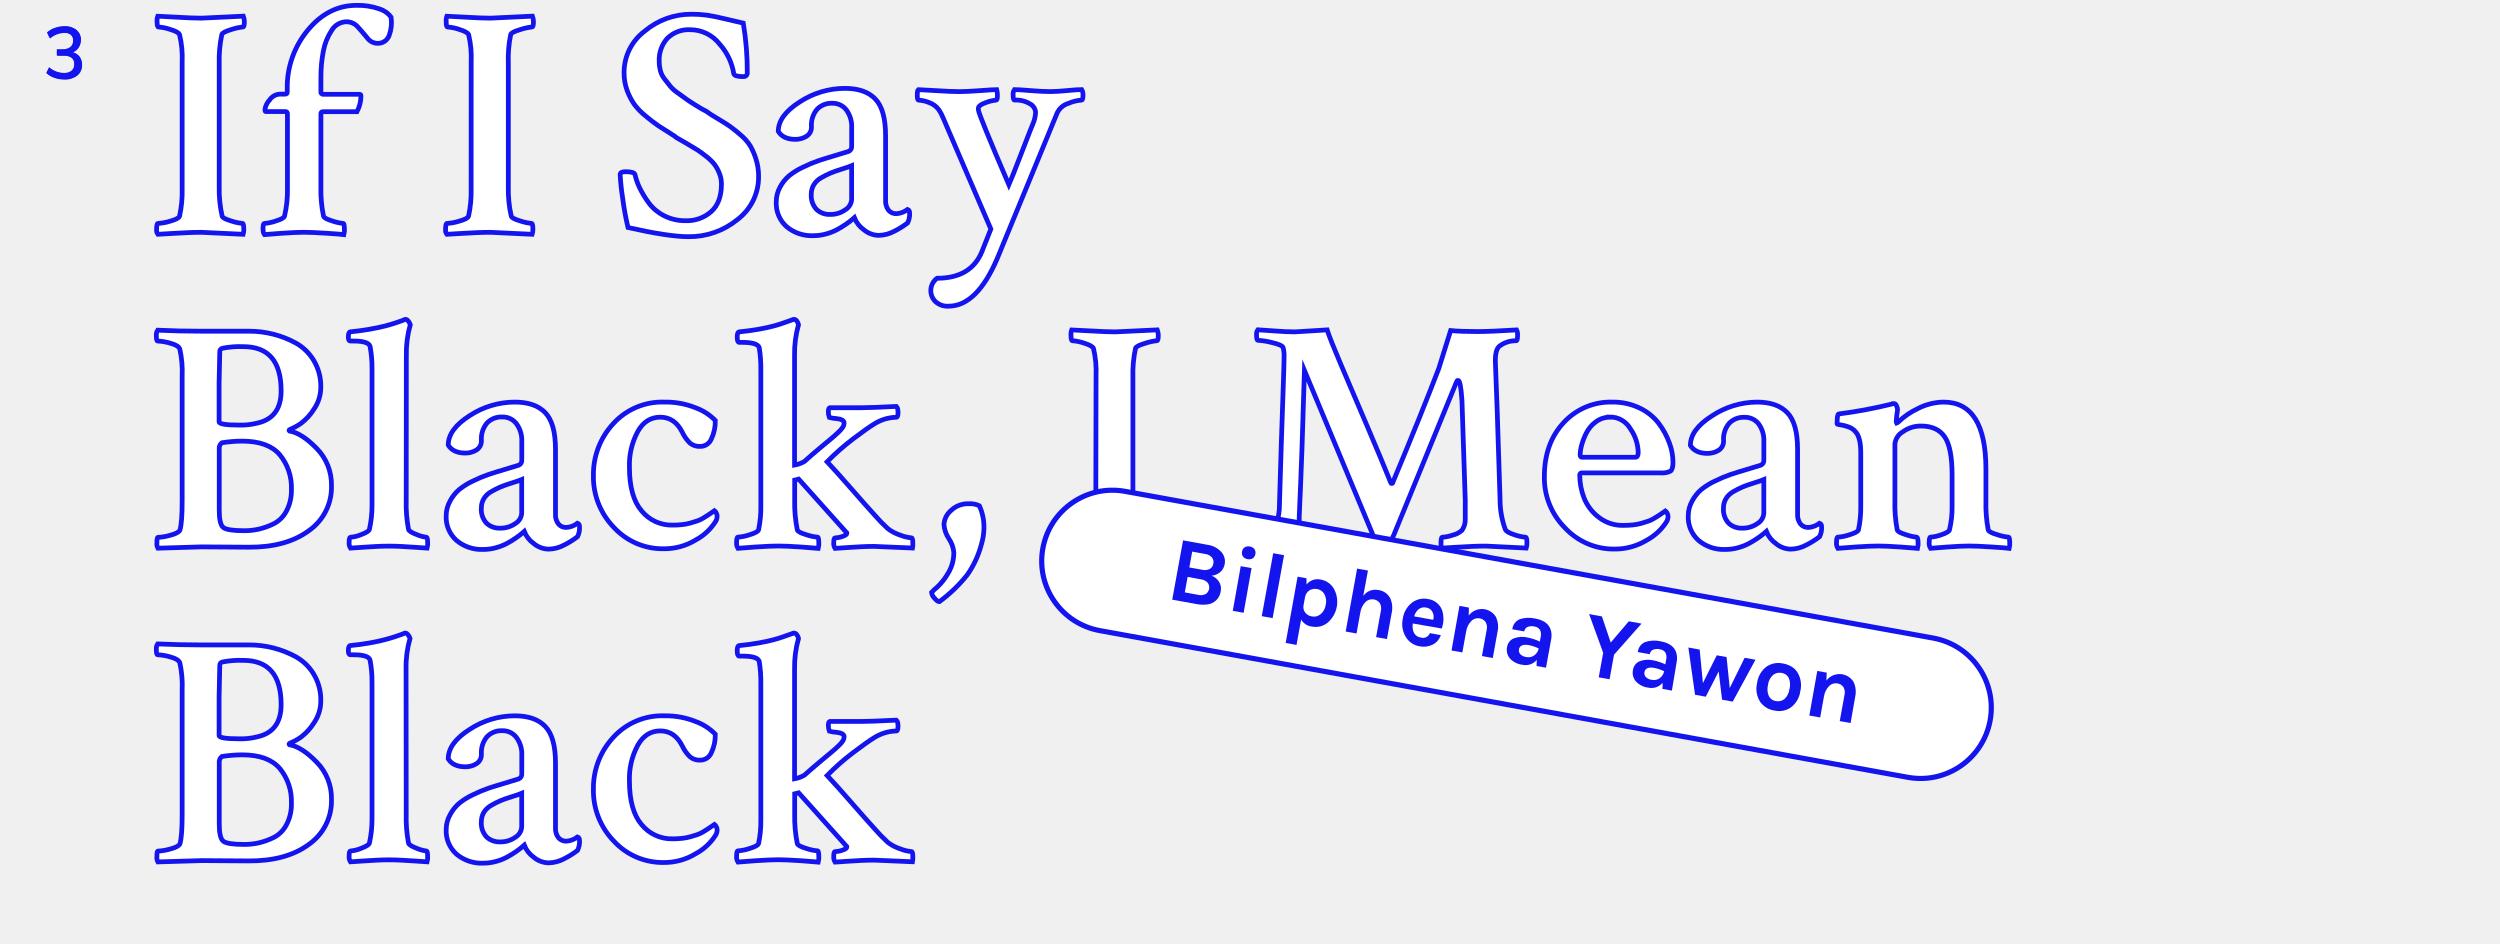
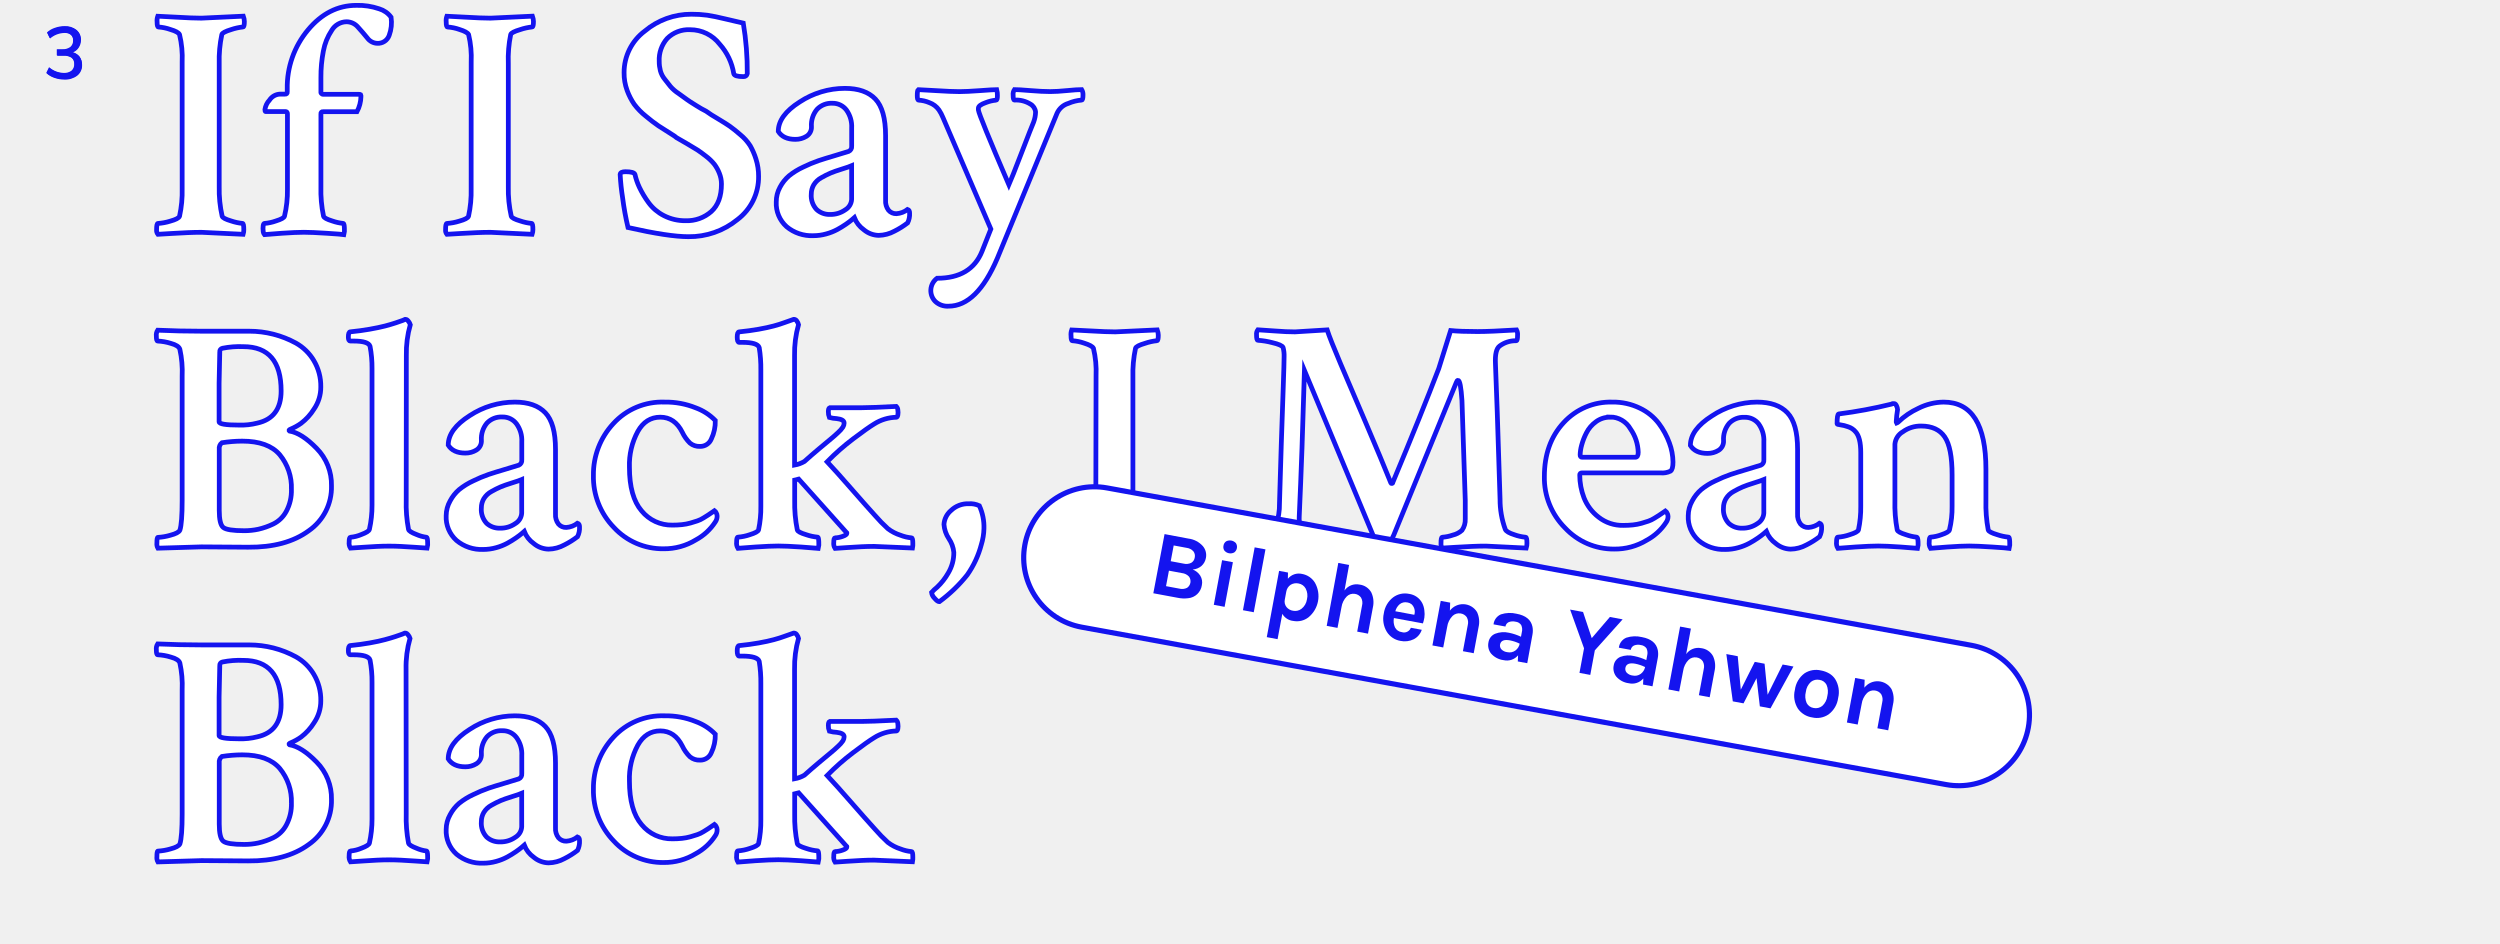
<svg xmlns="http://www.w3.org/2000/svg" id="Layer_1" data-name="Layer 1" viewBox="0 0 629.53 237.62">
  <defs>
    <style>.cls-1,.cls-3{fill:#fff;stroke:#1414ef;stroke-miterlimit:10;}.cls-1{stroke-width:1.2px;}.cls-2{fill:#1414ef;}.cls-3{stroke-width:1.3px;}</style>
  </defs>
  <path class="cls-1" d="M45.87,15.64a24.86,24.86,0,0,0-.66-6.94Q44.88,8,42.89,7.42a11.09,11.09,0,0,0-3-.62q-.33,0-.33-1.24a3.33,3.33,0,0,1,.17-1.49q.41,0,4.58.25t6.4.25q.66,0,10.57-.5a4.24,4.24,0,0,1,.25,1.32q0,1.4-.33,1.4a13.46,13.46,0,0,0-3,.66Q56,8.12,55.86,8.7A30.68,30.68,0,0,0,55.2,16V47a30.62,30.62,0,0,0,.74,7.44q.16.58,2.27,1.2a12.65,12.65,0,0,0,2.85.62c.22,0,.33.52.33,1.57A3.68,3.68,0,0,1,61.23,59q-9.91-.5-10.49-.5-1.65,0-3.47.08l-4,.21L39.76,59a1.61,1.61,0,0,1-.33-1.16c0-1,.11-1.57.33-1.57a13.18,13.18,0,0,0,3.1-.58q2.11-.58,2.35-1.24a28.91,28.91,0,0,0,.66-6.94Z" />
  <path class="cls-1" d="M89.74,1.35a16.27,16.27,0,0,1,5.74.87,5.77,5.77,0,0,1,3,2.11A9.27,9.27,0,0,1,98,8.91a3,3,0,0,1-3,2A3.22,3.22,0,0,1,92.5,9.57Q91.39,8.2,90.15,6.84a3.8,3.8,0,0,0-2.89-1.36,4.4,4.4,0,0,0-3.72,2.15,13.9,13.9,0,0,0-2.11,5.21,33.72,33.72,0,0,0-.62,6.69v3.8c0,.06.05.14.17.25a.47.47,0,0,0,.33.17H90.4a.66.66,0,0,1,.41.08.86.86,0,0,1,.08.5,8.5,8.5,0,0,1-1,3.8H81.31a.44.44,0,0,0-.5.5V47a31.6,31.6,0,0,0,.66,7.44q.16.58,2.19,1.2a11.67,11.67,0,0,0,2.77.62c.17,0,.26.4.29,1.2a4.7,4.7,0,0,1-.12,1.61q-.5-.08-4.3-.33t-5.78-.25q-2,0-5.62.25t-4.3.33a1.56,1.56,0,0,1-.33-.91,4.93,4.93,0,0,1,0-1.28c.05-.41.17-.62.33-.62a11.07,11.07,0,0,0,2.89-.62q2-.62,2.15-1.2a27.39,27.39,0,0,0,.74-6.77v-19c0-.38-.17-.58-.5-.58h-5c-.11,0-.17-.17-.17-.5a4.41,4.41,0,0,1,1.16-2.4,3.32,3.32,0,0,1,2.64-1.49h1.32a.44.44,0,0,0,.5-.5v-.83A22.47,22.47,0,0,1,77.55,7.54Q82.71,1.35,89.74,1.35Z" />
  <path class="cls-1" d="M118.65,15.64A24.89,24.89,0,0,0,118,8.7q-.33-.66-2.31-1.28a11.09,11.09,0,0,0-3-.62q-.33,0-.33-1.24a3.33,3.33,0,0,1,.17-1.49q.41,0,4.58.25t6.4.25q.66,0,10.57-.5a4.26,4.26,0,0,1,.25,1.32q0,1.4-.33,1.4a13.46,13.46,0,0,0-3,.66q-2.23.66-2.4,1.24A30.65,30.65,0,0,0,128,16V47a30.64,30.64,0,0,0,.74,7.44q.16.58,2.27,1.2a12.65,12.65,0,0,0,2.85.62c.22,0,.33.52.33,1.57A3.67,3.67,0,0,1,134,59q-9.91-.5-10.49-.5-1.65,0-3.47.08l-4,.21-3.51.21a1.61,1.61,0,0,1-.33-1.16c0-1,.11-1.57.33-1.57a13.19,13.19,0,0,0,3.1-.58q2.11-.58,2.35-1.24a28.94,28.94,0,0,0,.66-6.94Z" />
  <path class="cls-1" d="M157.15,18.28a13,13,0,0,1,5.21-10.45,18.05,18.05,0,0,1,11.73-4.25,28.87,28.87,0,0,1,4,.25q1.74.25,4.83,1t4.25,1a73.67,73.67,0,0,1,1,12.72.9.9,0,0,1-1,.74q-2.23,0-2.4-.74a14.52,14.52,0,0,0-3.55-7.43,9.38,9.38,0,0,0-7.44-3.64A7.62,7.62,0,0,0,168,9.69a8.09,8.09,0,0,0-2,5.78,9.32,9.32,0,0,0,.29,2.35A5.81,5.81,0,0,0,167.43,20q.87,1.08,1.4,1.78a9.8,9.8,0,0,0,2.07,1.78q1.53,1.08,2.06,1.49t2.48,1.61A25,25,0,0,0,177.8,28a30.41,30.41,0,0,0,2.77,1.78q2.27,1.36,3.18,2a33.75,33.75,0,0,1,2.64,2.11,11.9,11.9,0,0,1,2.52,2.81,17,17,0,0,1,1.45,3.35,13.92,13.92,0,0,1,.66,4.34,13.41,13.41,0,0,1-5.33,10.91,19.11,19.11,0,0,1-12.35,4.3q-5,0-15.2-2.31a72.36,72.36,0,0,1-1.36-7.48,56,56,0,0,1-.62-5.91q.08-.66,1.32-.66,2.15,0,2.4.66A16.07,16.07,0,0,0,161,47.16,24,24,0,0,0,163.3,51a10.89,10.89,0,0,0,3.88,3.3,11.62,11.62,0,0,0,5.49,1.28,9.25,9.25,0,0,0,6.44-2.31q2.56-2.31,2.56-6.94a7.19,7.19,0,0,0-.54-2.73,9.53,9.53,0,0,0-1.24-2.23,12.09,12.09,0,0,0-2.07-2q-1.36-1.07-2.27-1.65t-2.68-1.61l-2.52-1.45a5.67,5.67,0,0,0-.91-.66q-2.4-1.49-3.63-2.31a39.76,39.76,0,0,1-3.18-2.44,16.33,16.33,0,0,1-2.93-3,15.6,15.6,0,0,1-1.78-3.47A12.42,12.42,0,0,1,157.15,18.28Z" />
  <path class="cls-1" d="M212.75,22.25q5.12,0,7.68,2.69T223,34.14V50.42a3.77,3.77,0,0,0,.74,2.52,2.48,2.48,0,0,0,2,.87,5.15,5.15,0,0,0,2.81-1.07c.33.11.5.41.5.91a4.91,4.91,0,0,1-.5,2.48,20.43,20.43,0,0,1-3.3,2.07,8.61,8.61,0,0,1-4,1.07,6,6,0,0,1-3.72-1.41,6.78,6.78,0,0,1-2.4-3.06l-.62.54q-.54.46-1.49,1.12a24.47,24.47,0,0,1-2.15,1.32,13.18,13.18,0,0,1-2.81,1.12,12,12,0,0,1-3.26.45,9.86,9.86,0,0,1-6.73-2.27,7.85,7.85,0,0,1-2.6-6.24,7.61,7.61,0,0,1,.95-3.72,9.87,9.87,0,0,1,2.27-2.85,16.92,16.92,0,0,1,3.55-2.19,33.8,33.8,0,0,1,3.84-1.61q1.61-.54,4.13-1.28t3.51-1.07a1.3,1.3,0,0,0,.74-1.32V32.24a7.09,7.09,0,0,0-1.32-4.54A4.31,4.31,0,0,0,209.61,26a5,5,0,0,0-3.88,1.53,6.18,6.18,0,0,0-1.4,4.34,2.68,2.68,0,0,1-1.24,2.44,5.14,5.14,0,0,1-2.81.78q-3.06,0-4.3-2,0-4,5.41-7.43A20.72,20.72,0,0,1,212.75,22.25ZM209,54a6.4,6.4,0,0,0,3.84-1.16,3.27,3.27,0,0,0,1.61-2.64V41.74q-.58.25-2.44.83t-2.85,1a22.51,22.51,0,0,0-2.31,1.16,5,5,0,0,0-1.94,1.82,4.55,4.55,0,0,0-.62,2.31,5.09,5.09,0,0,0,1.32,3.88A4.75,4.75,0,0,0,209,54Z" />
  <path class="cls-1" d="M241.58,23.07q1.82,0,5.2-.25t4.21-.25a5.54,5.54,0,0,1,.17,1.49q0,1.16-.33,1.16a9,9,0,0,0-2.6.62q-1.78.62-1.86,1.36v.5q.16,1.32,7.68,18.84.66-1.49,3.22-8.14t3-7.64a7.75,7.75,0,0,0,.5-2.56,2.6,2.6,0,0,0-1.32-2,6.8,6.8,0,0,0-4-1q-.33,0-.33-1.24a2.08,2.08,0,0,1,.33-1.4q1,0,4,.25t5,.25q1.74,0,4.25-.25t3.68-.25a2.35,2.35,0,0,1,.33,1.32c0,.88-.11,1.32-.33,1.32a10.48,10.48,0,0,0-3.35.83,4.56,4.56,0,0,0-2.85,2.48L251.16,65Q246,77.1,238.85,77.1a4.47,4.47,0,0,1-3.3-1.16,3.86,3.86,0,0,1,.41-5.87q8.59,0,11.32-6.77,2-5,2.23-5.62L237.45,29.6a10.69,10.69,0,0,0-1-1.9A5,5,0,0,0,234,25.84a7.81,7.81,0,0,0-2.69-.62q-.33,0-.33-1.16,0-1.32.25-1.49.5,0,4.42.25T241.58,23.07Z" />
  <path class="cls-1" d="M45.87,125.95V94.72a26.17,26.17,0,0,0-.58-6.77Q45,87,43,86.46a13,13,0,0,0-3.3-.58q-.33,0-.33-1.24a2.25,2.25,0,0,1,.33-1.49q5.45.25,11,.25,4.21,0,7.1,0t5,0a24.47,24.47,0,0,1,11.73,3A12.17,12.17,0,0,1,79,90.76a12.53,12.53,0,0,1,1.78,6.69A9.68,9.68,0,0,1,79.08,103a13.36,13.36,0,0,1-3.26,3.59,13.57,13.57,0,0,1-2.6,1.45q-.66.25-.33.5,3.06.5,6.82,4.34a13,13,0,0,1,3.76,9.46,13.33,13.33,0,0,1-5.74,11.32q-5.74,4.21-15.24,4.13l-11.73-.08-11,.33a2.16,2.16,0,0,1-.25-1.32q0-1.4.25-1.4a13.6,13.6,0,0,0,3.14-.54q2.06-.54,2.4-1.28Q45.87,131.73,45.87,125.95Zm18.92-19.41q6-1.32,6-8.1,0-11.15-9.5-11.15A22.1,22.1,0,0,0,56,87.7a.83.83,0,0,0-.66.91l-.17,7.93v9.67q0,.83,5,.83A16.34,16.34,0,0,0,64.79,106.54Zm8.59,16.69a12.94,12.94,0,0,0-2.93-8.72q-2.93-3.43-9.46-3.43a34.41,34.41,0,0,0-5.12.41,1.8,1.8,0,0,0-.66,1.65v15.37q0,3.47,1,4.3t5.29.83a17,17,0,0,0,3.55-.37,17.65,17.65,0,0,0,3.76-1.32,7.43,7.43,0,0,0,3.3-3.22A11,11,0,0,0,73.38,123.22Z" />
  <path class="cls-1" d="M102.29,125.87a33.9,33.9,0,0,0,.58,7.44q.16.58,2,1.28a9,9,0,0,0,2.52.7q.25,0,.29,1.16a4.49,4.49,0,0,1-.12,1.57l-3.1-.21L101,137.6q-1.57-.08-3-.08-1.57,0-3.14.08l-3.47.21-3.14.21a2.33,2.33,0,0,1-.33-1.53c0-.8.11-1.2.33-1.2a8.83,8.83,0,0,0,2.77-.7q1.86-.7,2-1.28a27.38,27.38,0,0,0,.66-6.11V92.82a28.8,28.8,0,0,0-.5-5.62q-.41-1.32-4.13-1.32h-.83q-.5,0-.5-1,0-1.32.5-1.32,2.56-.25,4.87-.66T97,82.08q1.53-.41,2.64-.78t1.78-.62l.58-.25h.17c.22,0,.45.17.7.5a2.52,2.52,0,0,1,.45.83,26.12,26.12,0,0,0-1,7.77Z" />
  <path class="cls-1" d="M129.64,101.25q5.12,0,7.68,2.69t2.56,9.21v16.28a3.76,3.76,0,0,0,.74,2.52,2.48,2.48,0,0,0,2,.87,5.15,5.15,0,0,0,2.81-1.07c.33.11.5.41.5.91a4.91,4.91,0,0,1-.5,2.48,20.43,20.43,0,0,1-3.3,2.07,8.61,8.61,0,0,1-4,1.07,6,6,0,0,1-3.72-1.41,6.77,6.77,0,0,1-2.4-3.06l-.62.54q-.54.46-1.49,1.12a24.48,24.48,0,0,1-2.15,1.32,13.17,13.17,0,0,1-2.81,1.12,12,12,0,0,1-3.26.45,9.86,9.86,0,0,1-6.73-2.27,7.85,7.85,0,0,1-2.6-6.24,7.61,7.61,0,0,1,1-3.72,9.88,9.88,0,0,1,2.27-2.85,16.93,16.93,0,0,1,3.55-2.19,33.8,33.8,0,0,1,3.84-1.61q1.61-.54,4.13-1.28t3.51-1.07a1.3,1.3,0,0,0,.74-1.32v-4.54a7.09,7.09,0,0,0-1.32-4.54A4.31,4.31,0,0,0,126.5,105a5,5,0,0,0-3.88,1.53,6.18,6.18,0,0,0-1.4,4.34,2.68,2.68,0,0,1-1.24,2.44,5.14,5.14,0,0,1-2.81.78q-3.06,0-4.3-2,0-4,5.41-7.43A20.72,20.72,0,0,1,129.64,101.25ZM125.92,133a6.4,6.4,0,0,0,3.84-1.16,3.27,3.27,0,0,0,1.61-2.64v-8.43q-.58.25-2.44.83t-2.85,1a22.56,22.56,0,0,0-2.31,1.16,5,5,0,0,0-1.94,1.82,4.55,4.55,0,0,0-.62,2.31,5.09,5.09,0,0,0,1.32,3.88A4.75,4.75,0,0,0,125.92,133Z" />
  <path class="cls-1" d="M167.39,101.25a20,20,0,0,1,7.81,1.45,13.18,13.18,0,0,1,4.92,3.18,10.21,10.21,0,0,1-1,4.67,3,3,0,0,1-2.85,1.86,3.7,3.7,0,0,1-2.52-.83,9.38,9.38,0,0,1-1.94-2.73q-1.9-3.8-5.54-3.8t-5.66,3.59a17.66,17.66,0,0,0-2.11,9q0,7.44,3.06,11a9.75,9.75,0,0,0,7.77,3.59,22.67,22.67,0,0,0,2.4-.12,12.37,12.37,0,0,0,2.15-.41q1-.29,1.74-.54a7.11,7.11,0,0,0,1.53-.74l1.12-.7q.33-.21,1.65-1.12a1.37,1.37,0,0,1,.41.5,1.6,1.6,0,0,1,.25.83,2.54,2.54,0,0,1-.5,1.57,13.46,13.46,0,0,1-4.87,4.46,15.18,15.18,0,0,1-8.1,2.23,16.71,16.71,0,0,1-12.52-5.37,18.24,18.24,0,0,1-5.16-13.14,18.78,18.78,0,0,1,5-13A16.64,16.64,0,0,1,167.39,101.25Z" />
  <path class="cls-1" d="M220.1,106.78q-1.65,1-5.25,3.72a58.32,58.32,0,0,0-6.57,5.78q2.4,2.56,6,6.69t6,6.77a39.67,39.67,0,0,0,3.3,3.39,10.45,10.45,0,0,0,3.18,1.65,10,10,0,0,0,2.77.66q.33,0,.33,1.4a4.88,4.88,0,0,1-.08,1.16q-9.09-.41-9.67-.41-1.57,0-3.18.08l-3.55.21-3.1.21a2.24,2.24,0,0,1-.33-1.49c0-.77.11-1.16.33-1.16a5.94,5.94,0,0,0,1.9-.37q1.07-.37,1.07-.79c0-.11,0-.17-.08-.17l-12.06-13.47-1,.25V126a33.75,33.75,0,0,0,.66,7.44q.16.58,2.23,1.2a12,12,0,0,0,2.89.62c.17,0,.26.4.29,1.2a4.69,4.69,0,0,1-.12,1.61q-.58-.08-4.38-.33t-5.7-.25q-2,0-5.74.25t-4.42.33a2.42,2.42,0,0,1-.33-1.57q0-1.24.33-1.24a11.52,11.52,0,0,0,3-.62q2-.62,2.19-1.2a27,27,0,0,0,.58-6V93.15a32.56,32.56,0,0,0-.41-5.62q-.41-1.32-4.3-1.32h-.74q-.5,0-.5-1.32t.5-1.32q2.56-.25,4.87-.66t3.84-.83q1.53-.41,2.64-.83t2.35-.83h.17a.89.89,0,0,1,.66.46,2.28,2.28,0,0,1,.41.87,26.62,26.62,0,0,0-1,7.77v27.59a7.47,7.47,0,0,0,2.48-.91q1.74-1.57,3.76-3.26l2.93-2.44q.91-.74,1.82-1.61a7.33,7.33,0,0,0,1.2-1.36,2,2,0,0,0,.29-1q0-.91-1.86-1.12a8.26,8.26,0,0,1-1.86-.29,3.69,3.69,0,0,1-.25-1.45q0-.87.33-1h8q2.23,0,8.76-.33a1.29,1.29,0,0,1,.41.91,3.71,3.71,0,0,1,0,1.24c-.08.39-.21.58-.37.58A10.85,10.85,0,0,0,220.1,106.78Z" />
  <path class="cls-1" d="M240.18,139.08a7.33,7.33,0,0,0-1.24-3.43,7.45,7.45,0,0,1-1.24-3.59,5,5,0,0,1,1.73-3.47,6.14,6.14,0,0,1,4.54-1.74,5.34,5.34,0,0,1,2.64.5,12.88,12.88,0,0,1,1.16,5.78,14.82,14.82,0,0,1-.66,4,23.73,23.73,0,0,1-3.55,7.64,37.08,37.08,0,0,1-7,6.73h-.08q-.41,0-1.16-.87a2.49,2.49,0,0,1-.74-1.45,11.89,11.89,0,0,1,1.4-1.32,15.14,15.14,0,0,0,2.81-3.59A9.9,9.9,0,0,0,240.18,139.08Z" />
  <path class="cls-1" d="M276,94.64a24.86,24.86,0,0,0-.66-6.94q-.33-.66-2.31-1.28a11.09,11.09,0,0,0-3-.62q-.33,0-.33-1.24a3.33,3.33,0,0,1,.17-1.49q.41,0,4.58.25t6.4.25q.66,0,10.57-.5a4.24,4.24,0,0,1,.25,1.32q0,1.4-.33,1.4a13.46,13.46,0,0,0-3,.66q-2.23.66-2.4,1.24a30.68,30.68,0,0,0-.66,7.27V126a30.62,30.62,0,0,0,.74,7.44q.16.58,2.27,1.2a12.65,12.65,0,0,0,2.85.62c.22,0,.33.52.33,1.57a3.68,3.68,0,0,1-.17,1.16q-9.91-.5-10.49-.5-1.65,0-3.47.08l-4,.21-3.51.21a1.61,1.61,0,0,1-.33-1.16c0-1,.11-1.57.33-1.57a13.18,13.18,0,0,0,3.1-.58q2.11-.58,2.35-1.24a28.91,28.91,0,0,0,.66-6.94Z" />
  <path class="cls-1" d="M326.09,83.57q.41,0,8.1-.5.74,2.31,3.39,8.55t6.49,15.2q3.84,9,6.15,14.75c0,.11.08.17.25.17a.22.22,0,0,0,.25-.25q7.27-17.43,11.57-28.67l3-9.58q2.48.25,6.77.25,3.22,0,9.83-.41a2.4,2.4,0,0,1,.25,1.32q0,1.4-.33,1.4h-.17a6.72,6.72,0,0,0-4,1.32q-1.24.91-1.07,4.46.33,7.35,1.16,34.12a21.84,21.84,0,0,0,1.32,7.6q.33.74,2.31,1.36a11.1,11.1,0,0,0,2.81.62c.22,0,.33.5.33,1.49a4,4,0,0,1-.17,1.24l-10.16-.5q-1.65,0-3.47.08l-4,.21-3.51.21a1.76,1.76,0,0,1-.33-1.24q0-1.49.33-1.49a9.76,9.76,0,0,0,2.64-.54,5.17,5.17,0,0,0,2.31-1.2,4.63,4.63,0,0,0,.83-2.89V126l-.83-25.11q-.33-5.12-1-5.12c-.17,0-.3.17-.41.5l-15.78,38.5q-1.41,3.14-3.14,3.14a2.74,2.74,0,0,1-.83-.17l-18.5-44.45q-.58,20.57-1.32,36.85a9.12,9.12,0,0,0,.25,2.56q.41.91,3.3,1.73a17.84,17.84,0,0,0,3.88.83q.33,0,.33,1.49a4,4,0,0,1-.17,1.24q-9.91-.5-10.41-.5-2.23,0-5.91.25t-4.5.25a1.91,1.91,0,0,1-.33-1.32q0-1.4.33-1.4a16.52,16.52,0,0,0,4.13-.83q2.81-.82,3.22-2.15a15.37,15.37,0,0,0,.91-5.54q.16-6.28.45-14.83t.5-14.58q.21-6,.21-7.52a7.9,7.9,0,0,0-.25-2.31q-.25-.66-2.77-1.24a18.71,18.71,0,0,0-3.59-.58c-.22,0-.33-.47-.33-1.4a1.76,1.76,0,0,1,.33-1.24l4.25.29Q323.94,83.57,326.09,83.57Z" />
  <path class="cls-1" d="M406,101.25a15.31,15.31,0,0,1,6.94,1.53,13.07,13.07,0,0,1,4.79,3.88,19.21,19.21,0,0,1,2.64,4.87,14.24,14.24,0,0,1,.91,4.83q0,1.82-.62,2.27a4.69,4.69,0,0,1-2.52.45H398.38q-.58,0-.58.5a16.06,16.06,0,0,0,1.07,5.78,11.36,11.36,0,0,0,3.68,4.87,9.72,9.72,0,0,0,6.24,2.07,22.66,22.66,0,0,0,2.4-.12,12.37,12.37,0,0,0,2.15-.41q1-.29,1.73-.54a7.09,7.09,0,0,0,1.53-.74l1.12-.7q.33-.21,1.65-1.12a1.36,1.36,0,0,1,.41.5,1.6,1.6,0,0,1,.25.83,2.54,2.54,0,0,1-.5,1.57,13.45,13.45,0,0,1-4.87,4.46,15.33,15.33,0,0,1-8.18,2.23,16.73,16.73,0,0,1-12.39-5.33,17.82,17.82,0,0,1-5.2-12.93q0-8.34,4.83-13.55A16,16,0,0,1,406,101.25Zm-.58,3.8a5.84,5.84,0,0,0-3.55,1.16,7.79,7.79,0,0,0-2.4,2.81,15.76,15.76,0,0,0-1.2,3.1,10.08,10.08,0,0,0-.37,2.44c0,.39.17.58.5.58h13.38q.74,0,.74-1.24a10.71,10.71,0,0,0-1.94-5.87A5.92,5.92,0,0,0,405.4,105Z" />
  <path class="cls-1" d="M442.41,101.25q5.12,0,7.68,2.69t2.56,9.21v16.28a3.76,3.76,0,0,0,.74,2.52,2.48,2.48,0,0,0,2,.87,5.15,5.15,0,0,0,2.81-1.07c.33.11.5.41.5.91a4.91,4.91,0,0,1-.5,2.48,20.43,20.43,0,0,1-3.3,2.07,8.61,8.61,0,0,1-4,1.07,6,6,0,0,1-3.72-1.41,6.77,6.77,0,0,1-2.4-3.06l-.62.54q-.54.46-1.49,1.12a24.48,24.48,0,0,1-2.15,1.32,13.17,13.17,0,0,1-2.81,1.12,12,12,0,0,1-3.26.45,9.86,9.86,0,0,1-6.73-2.27,7.85,7.85,0,0,1-2.6-6.24,7.61,7.61,0,0,1,1-3.72,9.88,9.88,0,0,1,2.27-2.85,16.93,16.93,0,0,1,3.55-2.19,33.8,33.8,0,0,1,3.84-1.61q1.61-.54,4.13-1.28t3.51-1.07a1.3,1.3,0,0,0,.74-1.32v-4.54a7.09,7.09,0,0,0-1.32-4.54,4.31,4.31,0,0,0-3.55-1.65,5,5,0,0,0-3.88,1.53,6.18,6.18,0,0,0-1.4,4.34,2.68,2.68,0,0,1-1.24,2.44,5.14,5.14,0,0,1-2.81.78q-3.06,0-4.3-2,0-4,5.41-7.43A20.72,20.72,0,0,1,442.41,101.25ZM438.7,133a6.4,6.4,0,0,0,3.84-1.16,3.27,3.27,0,0,0,1.61-2.64v-8.43q-.58.25-2.44.83t-2.85,1a22.56,22.56,0,0,0-2.31,1.16,5,5,0,0,0-1.94,1.82,4.55,4.55,0,0,0-.62,2.31,5.09,5.09,0,0,0,1.32,3.88A4.75,4.75,0,0,0,438.7,133Z" />
  <path class="cls-1" d="M489.42,101.25q10.66,0,10.66,16.94V126a34.6,34.6,0,0,0,.58,7.44q.16.58,2.27,1.2a12.65,12.65,0,0,0,2.85.62c.17,0,.26.4.29,1.2a4.67,4.67,0,0,1-.12,1.61q-.5-.08-4.34-.33t-5.74-.25q-2,0-5.49.25t-4.25.33a2.42,2.42,0,0,1-.33-1.57q0-1.24.33-1.24a9.82,9.82,0,0,0,2.77-.62q1.86-.62,2-1.2a23.75,23.75,0,0,0,.66-6v-7.85q0-6.86-1.86-9.58t-5.91-2.73a7.65,7.65,0,0,0-4.63,1.45,4,4,0,0,0-2,3.1V126a34.56,34.56,0,0,0,.58,7.44q.16.58,2.19,1.2a11.89,11.89,0,0,0,2.69.62c.22,0,.34.4.37,1.2a4.7,4.7,0,0,1-.12,1.61q-.66-.08-4.34-.33t-5.58-.25q-2,0-5.74.25t-4.42.33a2.42,2.42,0,0,1-.33-1.57q0-1.24.33-1.24a11.52,11.52,0,0,0,3-.62q2-.62,2.19-1.2a27,27,0,0,0,.58-6V114q0-3.88-1.32-5.29a4,4,0,0,0-1.86-1.24,9.4,9.4,0,0,0-2-.5c-.52-.05-.78-.14-.78-.25q0-2.4.41-2.48a117.19,117.19,0,0,0,13.3-2.48.54.54,0,0,1,.21-.12.79.79,0,0,1,.25,0H477c.22,0,.41.19.58.58a2.51,2.51,0,0,1,.25.91,28.12,28.12,0,0,0-.33,3,.65.65,0,0,0,.08.41,1.23,1.23,0,0,0,.41-.25,18.31,18.31,0,0,1,5.08-3.47A14.46,14.46,0,0,1,489.42,101.25Z" />
  <path class="cls-1" d="M45.87,204.95V173.72a26.17,26.17,0,0,0-.58-6.77Q45,166,43,165.46a13,13,0,0,0-3.3-.58q-.33,0-.33-1.24a2.25,2.25,0,0,1,.33-1.49q5.45.25,11,.25,4.21,0,7.1,0t5,0a24.47,24.47,0,0,1,11.73,3A12.17,12.17,0,0,1,79,169.76a12.53,12.53,0,0,1,1.78,6.69A9.68,9.68,0,0,1,79.08,182a13.36,13.36,0,0,1-3.26,3.59,13.57,13.57,0,0,1-2.6,1.45q-.66.25-.33.5,3.06.5,6.82,4.34a13,13,0,0,1,3.76,9.46,13.33,13.33,0,0,1-5.74,11.32q-5.74,4.21-15.24,4.13l-11.73-.08-11,.33a2.16,2.16,0,0,1-.25-1.32q0-1.4.25-1.4a13.6,13.6,0,0,0,3.14-.54q2.06-.54,2.4-1.28Q45.87,210.73,45.87,204.95Zm18.92-19.41q6-1.32,6-8.1,0-11.15-9.5-11.15a22.1,22.1,0,0,0-5.29.41.83.83,0,0,0-.66.91l-.17,7.93v9.67q0,.83,5,.83A16.34,16.34,0,0,0,64.79,185.54Zm8.59,16.69a12.94,12.94,0,0,0-2.93-8.72q-2.93-3.43-9.46-3.43a34.41,34.41,0,0,0-5.12.41,1.8,1.8,0,0,0-.66,1.65v15.37q0,3.47,1,4.3t5.29.83a17,17,0,0,0,3.55-.37,17.65,17.65,0,0,0,3.76-1.32,7.43,7.43,0,0,0,3.3-3.22A11,11,0,0,0,73.38,202.22Z" />
  <path class="cls-1" d="M102.29,204.87a33.9,33.9,0,0,0,.58,7.44q.16.58,2,1.28a9,9,0,0,0,2.52.7q.25,0,.29,1.16a4.49,4.49,0,0,1-.12,1.57l-3.1-.21L101,216.6q-1.57-.08-3-.08-1.57,0-3.14.08l-3.47.21-3.14.21a2.33,2.33,0,0,1-.33-1.53c0-.8.11-1.2.33-1.2a8.83,8.83,0,0,0,2.77-.7q1.86-.7,2-1.28a27.38,27.38,0,0,0,.66-6.11V171.82a28.8,28.8,0,0,0-.5-5.62q-.41-1.32-4.13-1.32h-.83q-.5,0-.5-1,0-1.32.5-1.32,2.56-.25,4.87-.66t3.84-.83q1.53-.41,2.64-.78t1.78-.62l.58-.25h.17c.22,0,.45.17.7.5a2.52,2.52,0,0,1,.45.83,26.12,26.12,0,0,0-1,7.77Z" />
  <path class="cls-1" d="M129.64,180.25q5.12,0,7.68,2.69t2.56,9.21v16.28a3.76,3.76,0,0,0,.74,2.52,2.48,2.48,0,0,0,2,.87,5.15,5.15,0,0,0,2.81-1.07c.33.11.5.41.5.91a4.91,4.91,0,0,1-.5,2.48,20.43,20.43,0,0,1-3.3,2.07,8.61,8.61,0,0,1-4,1.07,6,6,0,0,1-3.72-1.41,6.77,6.77,0,0,1-2.4-3.06l-.62.54q-.54.46-1.49,1.12a24.48,24.48,0,0,1-2.15,1.32,13.17,13.17,0,0,1-2.81,1.12,12,12,0,0,1-3.26.45,9.86,9.86,0,0,1-6.73-2.27,7.85,7.85,0,0,1-2.6-6.24,7.61,7.61,0,0,1,1-3.72,9.88,9.88,0,0,1,2.27-2.85,16.93,16.93,0,0,1,3.55-2.19,33.8,33.8,0,0,1,3.84-1.61q1.61-.54,4.13-1.28t3.51-1.07a1.3,1.3,0,0,0,.74-1.32v-4.54a7.09,7.09,0,0,0-1.32-4.54A4.31,4.31,0,0,0,126.5,184a5,5,0,0,0-3.88,1.53,6.18,6.18,0,0,0-1.4,4.34,2.68,2.68,0,0,1-1.24,2.44,5.14,5.14,0,0,1-2.81.78q-3.06,0-4.3-2,0-4,5.41-7.43A20.72,20.72,0,0,1,129.64,180.25ZM125.92,212a6.4,6.4,0,0,0,3.84-1.16,3.27,3.27,0,0,0,1.61-2.64v-8.43q-.58.25-2.44.83t-2.85,1a22.56,22.56,0,0,0-2.31,1.16,5,5,0,0,0-1.94,1.82,4.55,4.55,0,0,0-.62,2.31,5.09,5.09,0,0,0,1.32,3.88A4.75,4.75,0,0,0,125.92,212Z" />
  <path class="cls-1" d="M167.39,180.25a20,20,0,0,1,7.81,1.45,13.18,13.18,0,0,1,4.92,3.18,10.21,10.21,0,0,1-1,4.67,3,3,0,0,1-2.85,1.86,3.7,3.7,0,0,1-2.52-.83,9.38,9.38,0,0,1-1.94-2.73q-1.9-3.8-5.54-3.8t-5.66,3.59a17.66,17.66,0,0,0-2.11,9q0,7.44,3.06,11a9.75,9.75,0,0,0,7.77,3.59,22.67,22.67,0,0,0,2.4-.12,12.37,12.37,0,0,0,2.15-.41q1-.29,1.74-.54a7.11,7.11,0,0,0,1.53-.74l1.12-.7q.33-.21,1.65-1.12a1.37,1.37,0,0,1,.41.5,1.6,1.6,0,0,1,.25.83,2.54,2.54,0,0,1-.5,1.57,13.46,13.46,0,0,1-4.87,4.46,15.18,15.18,0,0,1-8.1,2.23,16.71,16.71,0,0,1-12.52-5.37,18.24,18.24,0,0,1-5.16-13.14,18.78,18.78,0,0,1,5-13A16.64,16.64,0,0,1,167.39,180.25Z" />
  <path class="cls-1" d="M220.1,185.78q-1.65,1-5.25,3.72a58.32,58.32,0,0,0-6.57,5.78q2.4,2.56,6,6.69t6,6.77a39.67,39.67,0,0,0,3.3,3.39,10.45,10.45,0,0,0,3.18,1.65,10,10,0,0,0,2.77.66q.33,0,.33,1.4a4.88,4.88,0,0,1-.08,1.16q-9.09-.41-9.67-.41-1.57,0-3.18.08l-3.55.21-3.1.21a2.24,2.24,0,0,1-.33-1.49c0-.77.11-1.16.33-1.16a5.94,5.94,0,0,0,1.9-.37q1.07-.37,1.07-.79c0-.11,0-.17-.08-.17l-12.06-13.47-1,.25V205a33.75,33.75,0,0,0,.66,7.44q.16.58,2.23,1.2a12,12,0,0,0,2.89.62c.17,0,.26.4.29,1.2a4.69,4.69,0,0,1-.12,1.61q-.58-.08-4.38-.33t-5.7-.25q-2,0-5.74.25t-4.42.33a2.42,2.42,0,0,1-.33-1.57q0-1.24.33-1.24a11.52,11.52,0,0,0,3-.62q2-.62,2.19-1.2a27,27,0,0,0,.58-6V172.15a32.56,32.56,0,0,0-.41-5.62q-.41-1.32-4.3-1.32h-.74q-.5,0-.5-1.32t.5-1.32q2.56-.25,4.87-.66t3.84-.83q1.53-.41,2.64-.83t2.35-.83h.17a.89.89,0,0,1,.66.46,2.28,2.28,0,0,1,.41.87,26.62,26.62,0,0,0-1,7.77v27.59a7.47,7.47,0,0,0,2.48-.91q1.74-1.57,3.76-3.26l2.93-2.44q.91-.74,1.82-1.61a7.33,7.33,0,0,0,1.2-1.36,2,2,0,0,0,.29-1q0-.91-1.86-1.12a8.26,8.26,0,0,1-1.86-.29,3.69,3.69,0,0,1-.25-1.45q0-.87.33-1h8q2.23,0,8.76-.33a1.29,1.29,0,0,1,.41.91,3.71,3.71,0,0,1,0,1.24c-.08.39-.21.58-.37.58A10.85,10.85,0,0,0,220.1,185.78Z" />
  <path class="cls-2" d="M20.07,14.35a3.29,3.29,0,0,1,.6,2,3.28,3.28,0,0,1-1.2,2.69,5,5,0,0,1-3.26,1,7.42,7.42,0,0,1-2.48-.42,5.59,5.59,0,0,1-2-1.16l.69-1.41a5.82,5.82,0,0,0,3.72,1.43,3,3,0,0,0,2-.56,2.06,2.06,0,0,0,.68-1.68,2,2,0,0,0-.69-1.64,3.37,3.37,0,0,0-2.1-.55H14.41V12.53h1.32A3.26,3.26,0,0,0,17.79,12a2,2,0,0,0,.71-1.66,1.91,1.91,0,0,0-.59-1.51,2.42,2.42,0,0,0-1.67-.53A5.72,5.72,0,0,0,12.61,9.7l-.67-1.41a5.41,5.41,0,0,1,2-1.16,7.23,7.23,0,0,1,2.44-.42,4.44,4.44,0,0,1,2.93.91,3,3,0,0,1,1.09,2.46A3.48,3.48,0,0,1,19.82,12a3,3,0,0,1-1.5,1.2A3.23,3.23,0,0,1,20.07,14.35Z" />
  <path class="cls-2" d="M20,14.22a3.29,3.29,0,0,1,.6,2,3.28,3.28,0,0,1-1.2,2.69,5,5,0,0,1-3.26,1,7.42,7.42,0,0,1-2.48-.42,5.59,5.59,0,0,1-2-1.16l.69-1.41A5.82,5.82,0,0,0,16,18.36a3,3,0,0,0,2-.56,2.06,2.06,0,0,0,.68-1.68A2,2,0,0,0,18,14.48a3.37,3.37,0,0,0-2.1-.55H14.3V12.4h1.32a3.26,3.26,0,0,0,2.07-.56,2,2,0,0,0,.71-1.66,1.91,1.91,0,0,0-.59-1.51,2.42,2.42,0,0,0-1.67-.53A5.72,5.72,0,0,0,12.5,9.57l-.67-1.41a5.41,5.41,0,0,1,2-1.16,7.23,7.23,0,0,1,2.44-.42,4.44,4.44,0,0,1,2.93.91A3,3,0,0,1,20.25,10a3.48,3.48,0,0,1-.54,1.93,3,3,0,0,1-1.5,1.2A3.23,3.23,0,0,1,20,14.22Z" />
-   <rect class="cls-3" x="260.65" y="141.92" width="242.44" height="35.64" rx="17.82" ry="17.82" transform="translate(34.68 -65.65) rotate(10.29)" />
-   <path class="cls-2" d="M297.91,136.07l6.05,1.1a5.81,5.81,0,0,1,3.64,1.88,3.54,3.54,0,0,1,.79,3,3.47,3.47,0,0,1-1.1,2,3.81,3.81,0,0,1-2.21.91,3.89,3.89,0,0,1,1.89,1.53,3.25,3.25,0,0,1,.42,2.43,3.83,3.83,0,0,1-3.44,3.29,8.09,8.09,0,0,1-2.7-.11l-6.07-1.1Zm1.58,6.82,3.21.58a2.83,2.83,0,0,0,1.94-.2,1.83,1.83,0,0,0,.89-1.33,1.88,1.88,0,0,0-.35-1.57,2.74,2.74,0,0,0-1.74-.88l-3.23-.59Zm2.14,6.88a2.85,2.85,0,0,0,2-.19,2,2,0,0,0,.49-2.83,2.82,2.82,0,0,0-1.78-.88l-3.28-.6-.71,3.9Z" />
-   <path class="cls-2" d="M312.76,138.91a1.58,1.58,0,0,1,.65-1.09,2,2,0,0,1,2.48.45,1.76,1.76,0,0,1-.42,2.33,2,2,0,0,1-2.48-.45A1.58,1.58,0,0,1,312.76,138.91Zm-.33,3.66,2.73.49-2,11.25-2.73-.49Z" />
-   <path class="cls-2" d="M320.61,139.31l2.73.49-2.88,15.85-2.73-.49Z" />
-   <path class="cls-2" d="M329,147.18a3.55,3.55,0,0,1,3.57-1.24,4.79,4.79,0,0,1,3.27,2.22,6.89,6.89,0,0,1-1.6,8.7,4.76,4.76,0,0,1-3.82.93,3.62,3.62,0,0,1-2.78-1.77l-1.16,6.38-2.73-.49,3-16.7,2.24.41Zm1.38,8.05a2.74,2.74,0,0,0,1,0,2.67,2.67,0,0,0,1.05-.48,3.67,3.67,0,0,0,1.4-2.43,3.84,3.84,0,0,0-.33-2.7,2.51,2.51,0,0,0-1.77-1.28,2.73,2.73,0,0,0-2,.32,2.59,2.59,0,0,0-1.12,1.74l-.36,2a2.26,2.26,0,0,0,.44,1.89A2.62,2.62,0,0,0,330.39,155.23Z" />
-   <path class="cls-2" d="M343.28,150.08a3.71,3.71,0,0,1,3.76-1.51,3.93,3.93,0,0,1,3,2,5.84,5.84,0,0,1,.4,3.79l-1.19,6.56-2.73-.49,1.19-6.56a2.69,2.69,0,0,0-.26-2,2.25,2.25,0,0,0-1.57-.94,2.35,2.35,0,0,0-2,.63,4.87,4.87,0,0,0-1.35,2.76l-.94,5.2-2.73-.49,2.88-15.85,2.73.49Z" />
-   <path class="cls-2" d="M363.42,155a6.37,6.37,0,0,1,0,1.83,10.54,10.54,0,0,1-.36,1.44L355.77,157a4,4,0,0,0,.27,2.34,2.23,2.23,0,0,0,1.74,1.2,1.83,1.83,0,0,0,2.28-1.11l2.75.5a4.1,4.1,0,0,1-2,2.38,5.18,5.18,0,0,1-3.4.43A5,5,0,0,1,354,160.4a6.24,6.24,0,0,1-.76-4.6,6.17,6.17,0,0,1,2.34-4.06,5,5,0,0,1,4-.9,4.43,4.43,0,0,1,3.33,2.3A5.21,5.21,0,0,1,363.42,155Zm-4.26-2a2.29,2.29,0,0,0-1.94.42,3.43,3.43,0,0,0-1.11,1.79l4.78.87a2.57,2.57,0,0,0-.71-2.66A2.3,2.3,0,0,0,359.16,153Z" />
-   <path class="cls-2" d="M369.84,155a4.15,4.15,0,0,1,6.85.34,5.84,5.84,0,0,1,.4,3.79l-1.19,6.56-2.73-.49,1.19-6.56a2.69,2.69,0,0,0-.26-2,2.25,2.25,0,0,0-1.57-.94,2.35,2.35,0,0,0-2,.63,4.87,4.87,0,0,0-1.35,2.76l-.94,5.2-2.73-.49,2-11.23,2.38.43Z" />
-   <path class="cls-2" d="M384.75,160.55a13.19,13.19,0,0,1,3,1l.2-1.11a2.73,2.73,0,0,0-.16-1.83,1.94,1.94,0,0,0-1.44-.85,2.79,2.79,0,0,0-1.73.13,1.44,1.44,0,0,0-.8,1.11l-3-.54a3.08,3.08,0,0,1,1.85-2.53,7.17,7.17,0,0,1,3.93-.17q3.46.63,4,3.24a5.17,5.17,0,0,1,0,2l-1.3,7.14-2.38-.43.06-1.54a3.67,3.67,0,0,1-3.66,1.22,5,5,0,0,1-3.18-1.67,3.4,3.4,0,0,1-.64-2.78,2.79,2.79,0,0,1,1.66-2.18A5.92,5.92,0,0,1,384.75,160.55Zm2.7,2.73a9.91,9.91,0,0,0-2.47-.83q-2.22-.4-2.49,1.08a1.41,1.41,0,0,0,.31,1.17,2.46,2.46,0,0,0,1.55.75,2.5,2.5,0,0,0,2-.42A2.81,2.81,0,0,0,387.46,163.28Z" />
-   <path class="cls-2" d="M403.38,155.22l2.22,6.58,4.55-5.35,3.21.58-6.93,7.83-1.12,6.19-2.73-.49,1.12-6.19-3.55-9.74Z" />
-   <path class="cls-2" d="M416.35,166.29a13.19,13.19,0,0,1,3,1l.2-1.11a2.73,2.73,0,0,0-.16-1.83,1.94,1.94,0,0,0-1.44-.85,2.79,2.79,0,0,0-1.73.13,1.44,1.44,0,0,0-.8,1.11l-3-.54a3.08,3.08,0,0,1,1.85-2.53,7.17,7.17,0,0,1,3.93-.17q3.46.63,4,3.24a5.17,5.17,0,0,1,0,2L421,173.9l-2.38-.43.06-1.54a3.67,3.67,0,0,1-3.66,1.22,5,5,0,0,1-3.18-1.67,3.4,3.4,0,0,1-.64-2.78,2.79,2.79,0,0,1,1.66-2.18A5.92,5.92,0,0,1,416.35,166.29Zm2.7,2.73a9.91,9.91,0,0,0-2.47-.83q-2.22-.4-2.49,1.08a1.41,1.41,0,0,0,.31,1.17,2.46,2.46,0,0,0,1.55.75,2.5,2.5,0,0,0,2-.42A2.81,2.81,0,0,0,419.05,169Z" />
-   <path class="cls-2" d="M428,163.58l.81,8.43,3.49-7,2.47.45.8,7.8,3.75-7.62,2.73.49-5.73,10.55-2.68-.49-.86-7.1-3.25,6.35-2.7-.49-1.68-11.9Z" />
-   <path class="cls-2" d="M449,167.08a6.33,6.33,0,0,1,2.06.74,4.52,4.52,0,0,1,1.51,1.41,6.21,6.21,0,0,1,.78,4.77,6.14,6.14,0,0,1-2.4,4.15,5.18,5.18,0,0,1-4.1.78,5.33,5.33,0,0,1-3.61-2.18,6.09,6.09,0,0,1-.79-4.72,6.16,6.16,0,0,1,2.41-4.19A5.33,5.33,0,0,1,449,167.08Zm1.63,6.4a4.37,4.37,0,0,0-.21-2.79,2.35,2.35,0,0,0-1.77-1.24,2.62,2.62,0,0,0-2.18.52,4,4,0,0,0-1.27,2.53,4.31,4.31,0,0,0,.22,2.8,2.36,2.36,0,0,0,1.77,1.24,2.6,2.6,0,0,0,2.17-.52A4,4,0,0,0,450.6,173.48Z" />
-   <path class="cls-2" d="M459.9,171.38a4.15,4.15,0,0,1,6.85.34,5.84,5.84,0,0,1,.4,3.79L466,182.07l-2.73-.49,1.19-6.56a2.69,2.69,0,0,0-.26-2,2.25,2.25,0,0,0-1.57-.94,2.35,2.35,0,0,0-2,.63,4.87,4.87,0,0,0-1.35,2.76l-.94,5.2-2.73-.49,2-11.23,2.38.43Z" />
+   <rect class="cls-3" x="256" y="142.38" width="256.84" height="35.64" rx="17.82" ry="17.82" transform="translate(34.91 -66.26) rotate(10.32)" />
+   <path class="cls-2" d="M293.25,134.49l6,1.13a5.82,5.82,0,0,1,3.64,1.89,3.54,3.54,0,0,1,.77,3,3.47,3.47,0,0,1-1.11,2,3.82,3.82,0,0,1-2.21.9,3.89,3.89,0,0,1,1.89,1.53,3.25,3.25,0,0,1,.41,2.43,3.83,3.83,0,0,1-3.45,3.27,8.11,8.11,0,0,1-2.7-.12l-6.07-1.13Zm3.66,13.72a2.85,2.85,0,0,0,2-.18,2,2,0,0,0,.5-2.83,2.82,2.82,0,0,0-1.78-.89l-3.28-.61-.73,3.9Zm-2.11-6.89,3.21.6a2.83,2.83,0,0,0,1.95-.19,1.83,1.83,0,0,0,.89-1.33,1.88,1.88,0,0,0-.34-1.57,2.74,2.74,0,0,0-1.73-.88l-3.23-.6Z" />
+   <path class="cls-2" d="M308.09,137.4a1.58,1.58,0,0,1,.66-1.08,2.05,2.05,0,0,1,2.48.46,1.76,1.76,0,0,1-.43,2.33,2,2,0,0,1-2.48-.46A1.58,1.58,0,0,1,308.09,137.4Zm-.35,3.66,2.72.51-2.09,11.24-2.72-.51Z" />
+   <path class="cls-2" d="M315.94,137.83l2.72.51-2.95,15.83-2.72-.51Z" />
+   <path class="cls-2" d="M324.3,145.74a3.55,3.55,0,0,1,3.57-1.22,4.79,4.79,0,0,1,3.26,2.23,6.89,6.89,0,0,1-1.64,8.7,4.76,4.76,0,0,1-3.82.91,3.62,3.62,0,0,1-2.77-1.78l-1.19,6.37-2.72-.51,3.1-16.69,2.24.42Zm1.34,8.06a2.74,2.74,0,0,0,1,0,2.67,2.67,0,0,0,1.06-.47,3.67,3.67,0,0,0,1.41-2.42,3.85,3.85,0,0,0-.32-2.7,2.51,2.51,0,0,0-1.77-1.28,2.73,2.73,0,0,0-2,.31,2.59,2.59,0,0,0-1.12,1.74l-.37,2a2.26,2.26,0,0,0,.44,1.9A2.62,2.62,0,0,0,325.64,153.8Z" />
+   <path class="cls-2" d="M338.56,148.7a3.71,3.71,0,0,1,3.76-1.5,3.93,3.93,0,0,1,3,2,5.84,5.84,0,0,1,.38,3.8l-1.22,6.56-2.72-.51,1.22-6.56a2.69,2.69,0,0,0-.25-2,2.25,2.25,0,0,0-1.57-.95,2.35,2.35,0,0,0-2,.62,4.87,4.87,0,0,0-1.36,2.76l-1,5.19-2.72-.51L337,141.75l2.72.51Z" />
+   <path class="cls-2" d="M358.67,153.71a6.38,6.38,0,0,1,0,1.83,10.48,10.48,0,0,1-.36,1.44L351,155.63a4,4,0,0,0,.26,2.34,2.23,2.23,0,0,0,1.73,1.21,1.83,1.83,0,0,0,2.28-1.1l2.75.51a4.1,4.1,0,0,1-2,2.37,5.18,5.18,0,0,1-3.4.42,5,5,0,0,1-3.42-2.31,6.24,6.24,0,0,1-.74-4.6,6.16,6.16,0,0,1,2.35-4.05,5,5,0,0,1,4-.88,4.43,4.43,0,0,1,3.32,2.31A5.2,5.2,0,0,1,358.67,153.71Zm-4.25-2a2.29,2.29,0,0,0-1.94.42,3.43,3.43,0,0,0-1.12,1.79l4.78.89a2.57,2.57,0,0,0-.7-2.66A2.3,2.3,0,0,0,354.43,151.7Z" />
+   <path class="cls-2" d="M365.1,153.76a4.15,4.15,0,0,1,6.84.37,5.84,5.84,0,0,1,.38,3.8l-1.22,6.56-2.72-.51,1.22-6.56a2.69,2.69,0,0,0-.25-2,2.25,2.25,0,0,0-1.57-.95,2.35,2.35,0,0,0-2,.62,4.88,4.88,0,0,0-1.36,2.76l-1,5.19-2.72-.51,2.09-11.22,2.38.44Z" />
+   <path class="cls-2" d="M380,159.34a13.19,13.19,0,0,1,3,1l.21-1.11a2.73,2.73,0,0,0-.15-1.83,1.94,1.94,0,0,0-1.44-.85,2.79,2.79,0,0,0-1.73.12,1.44,1.44,0,0,0-.8,1.1l-3-.55a3.08,3.08,0,0,1,1.87-2.52,7.17,7.17,0,0,1,3.93-.15q3.46.64,4,3.26a5.17,5.17,0,0,1,0,2L384.58,167l-2.38-.44.07-1.54a3.67,3.67,0,0,1-3.66,1.21,5,5,0,0,1-3.17-1.69,3.4,3.4,0,0,1-.63-2.78,2.79,2.79,0,0,1,1.67-2.17A5.92,5.92,0,0,1,380,159.34Zm2.69,2.75a9.9,9.9,0,0,0-2.47-.84q-2.22-.41-2.49,1.06a1.41,1.41,0,0,0,.31,1.17,2.46,2.46,0,0,0,1.54.75,2.51,2.51,0,0,0,2-.41A2.81,2.81,0,0,0,382.68,162.09Z" />
+   <path class="cls-2" d="M398.63,154.1l2.19,6.59,4.57-5.33,3.21.6-7,7.8-1.15,6.19-2.72-.51,1.15-6.19-3.51-9.75Z" />
+   <path class="cls-2" d="M411.56,165.22a13.18,13.18,0,0,1,3,1l.21-1.11a2.73,2.73,0,0,0-.15-1.83,2,2,0,0,0-1.44-.85,2.79,2.79,0,0,0-1.73.12,1.44,1.44,0,0,0-.8,1.1l-3-.55a3.08,3.08,0,0,1,1.87-2.52,7.17,7.17,0,0,1,3.93-.15q3.46.64,4,3.26a5.17,5.17,0,0,1,0,2l-1.33,7.13-2.38-.44.07-1.54a3.67,3.67,0,0,1-3.66,1.21,5,5,0,0,1-3.17-1.69,3.4,3.4,0,0,1-.63-2.78,2.79,2.79,0,0,1,1.67-2.17A5.92,5.92,0,0,1,411.56,165.22Zm2.69,2.75a9.9,9.9,0,0,0-2.47-.84q-2.22-.41-2.49,1.06a1.41,1.41,0,0,0,.31,1.17,2.46,2.46,0,0,0,1.54.75,2.5,2.5,0,0,0,2-.41A2.81,2.81,0,0,0,414.25,168Z" />
+   <path class="cls-2" d="M424.6,164.71a3.71,3.71,0,0,1,3.76-1.5,3.93,3.93,0,0,1,3,2,5.84,5.84,0,0,1,.38,3.8l-1.22,6.56-2.72-.51,1.22-6.56a2.69,2.69,0,0,0-.25-2,2.25,2.25,0,0,0-1.57-.95,2.35,2.35,0,0,0-2,.62,4.88,4.88,0,0,0-1.36,2.76l-1,5.19-2.72-.51,2.95-15.83,2.72.51Z" />
+   <path class="cls-2" d="M437.58,165.24l.77,8.43,3.52-7,2.47.46.77,7.81,3.78-7.61,2.72.51-5.78,10.53-2.68-.5-.83-7.1-3.28,6.34-2.7-.5-1.63-11.91Z" />
+   <path class="cls-2" d="M458.55,168.83a6.33,6.33,0,0,1,2.06.75,4.52,4.52,0,0,1,1.5,1.41,6.21,6.21,0,0,1,.76,4.77,6.14,6.14,0,0,1-2.42,4.14,5.18,5.18,0,0,1-4.11.76,5.33,5.33,0,0,1-3.6-2.2,6.09,6.09,0,0,1-.77-4.73,6.16,6.16,0,0,1,2.43-4.18A5.33,5.33,0,0,1,458.55,168.83Zm1.6,6.41a4.37,4.37,0,0,0-.2-2.79,2.35,2.35,0,0,0-1.76-1.25,2.61,2.61,0,0,0-2.18.51,4,4,0,0,0-1.28,2.52,4.31,4.31,0,0,0,.21,2.8,2.36,2.36,0,0,0,1.76,1.25,2.6,2.6,0,0,0,2.17-.52A4,4,0,0,0,460.15,175.24Z" />
+   <path class="cls-2" d="M469.47,173.17a4.15,4.15,0,0,1,6.84.37,5.84,5.84,0,0,1,.38,3.8l-1.22,6.56-2.72-.51,1.22-6.56a2.69,2.69,0,0,0-.25-2,2.25,2.25,0,0,0-1.57-.95,2.35,2.35,0,0,0-2,.62,4.88,4.88,0,0,0-1.36,2.76l-1,5.19-2.72-.51,2.09-11.22,2.38.44Z" />
</svg>
